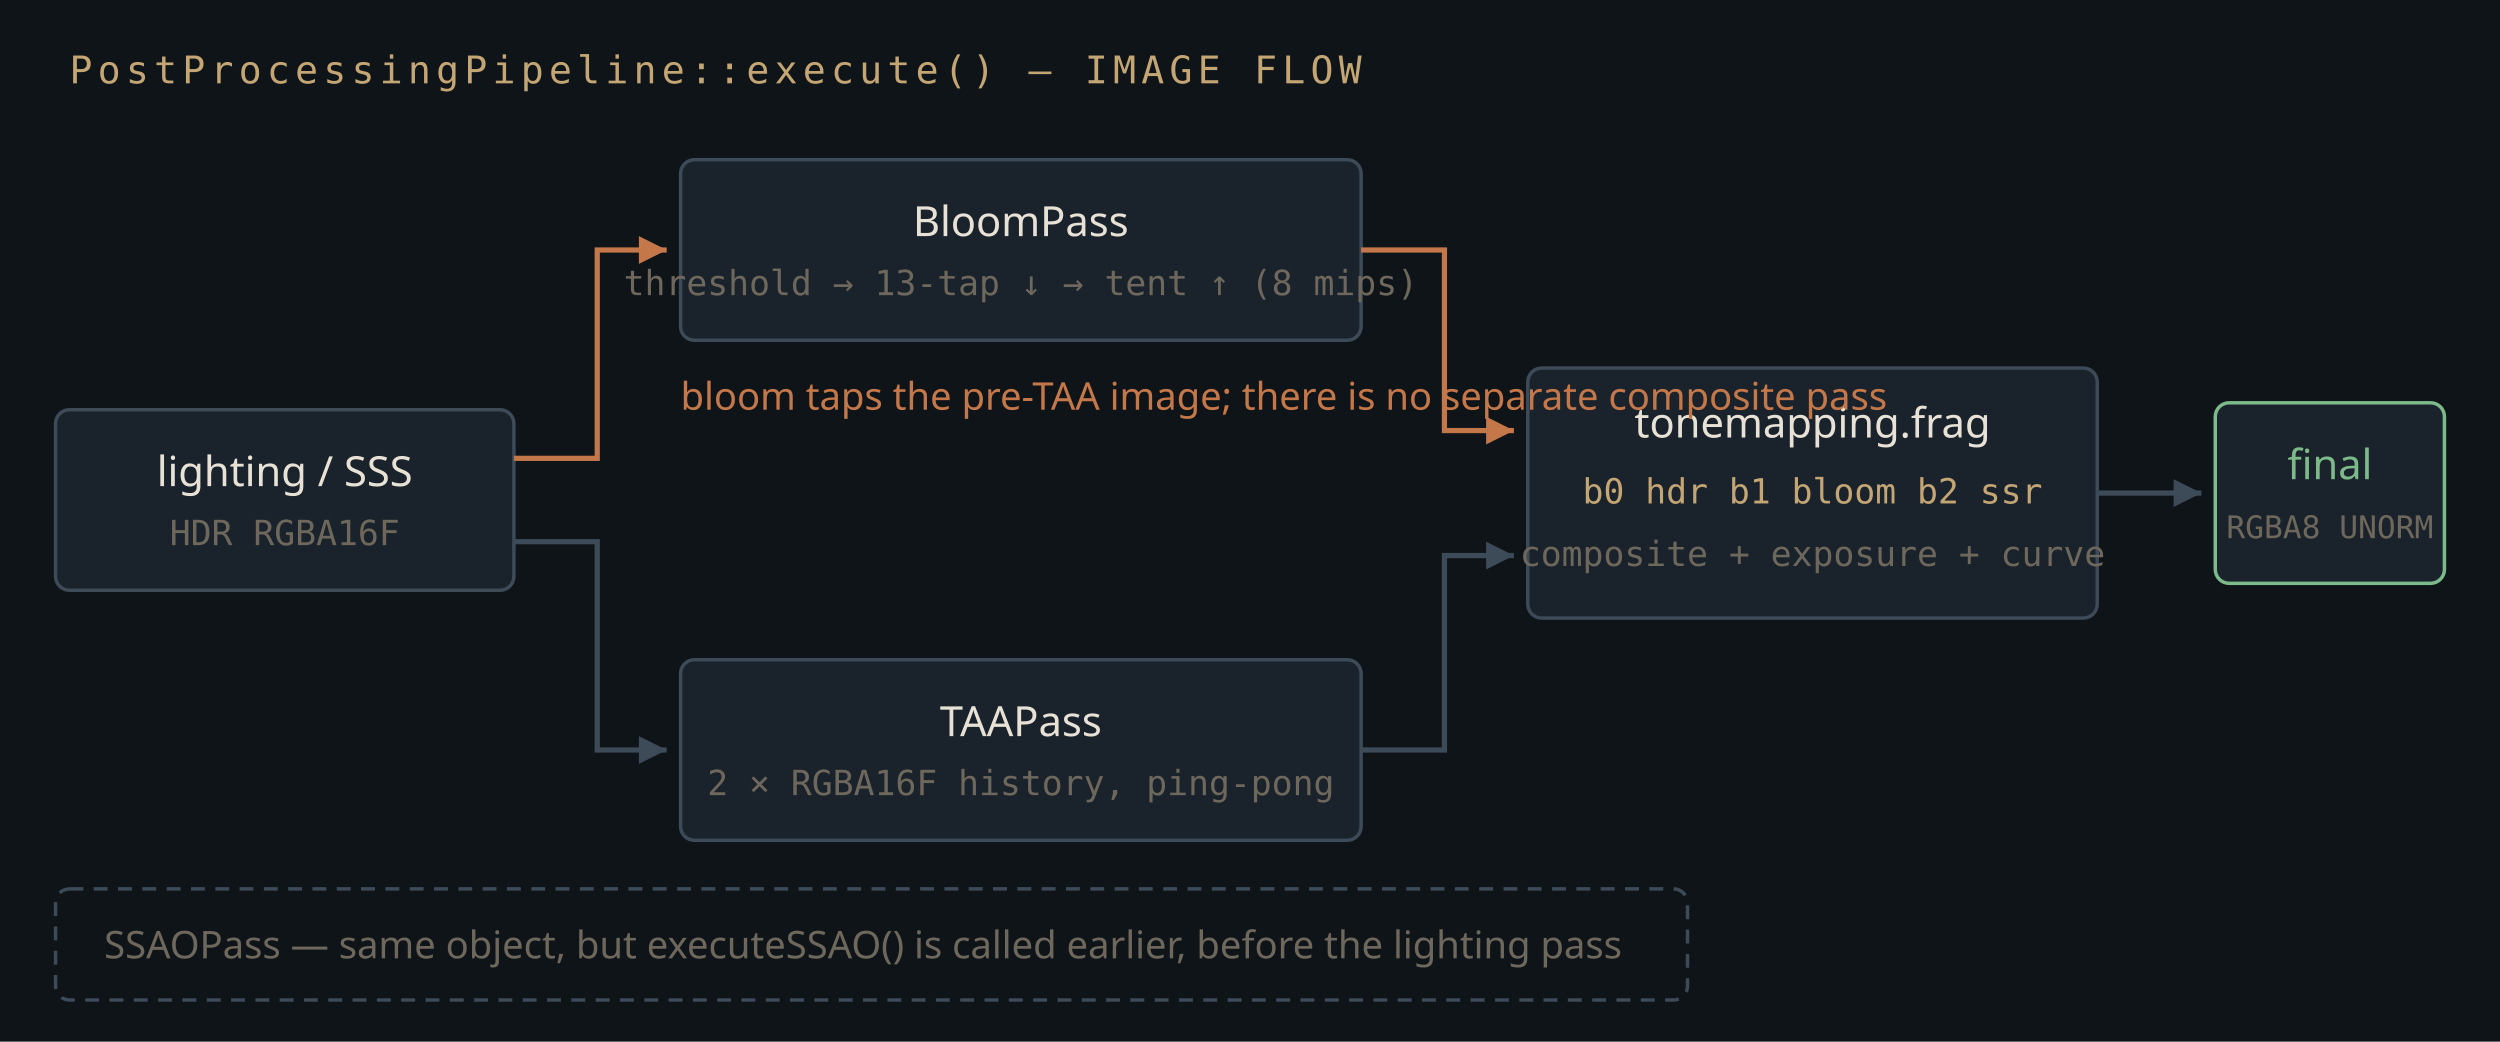
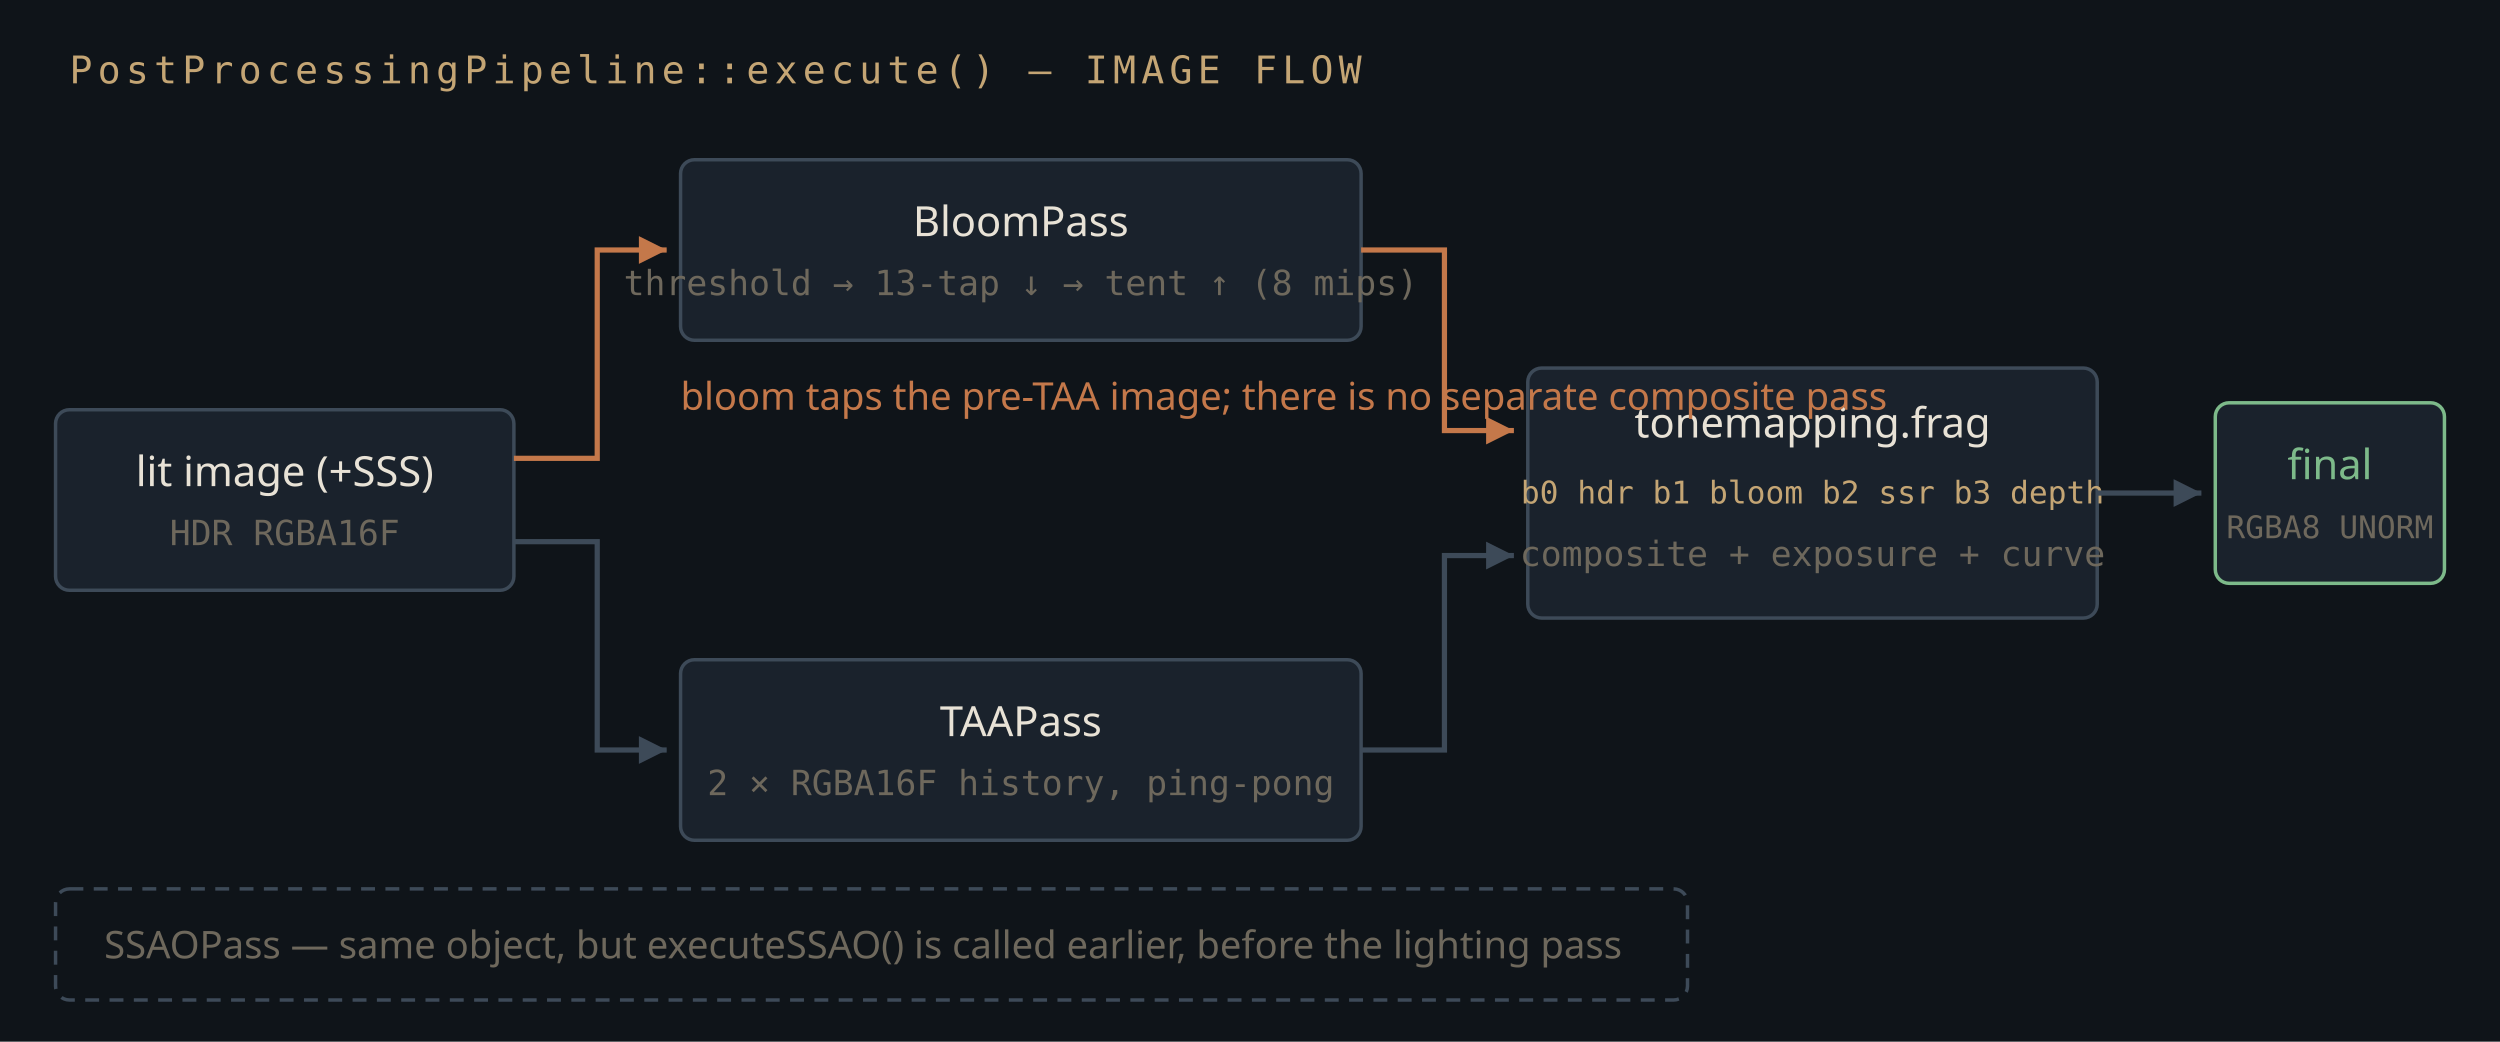
<svg xmlns="http://www.w3.org/2000/svg" viewBox="0 0 720 300" class="unit-diagram" role="img" aria-label="Post-processing dataflow: bloom branches off the pre-TAA HDR image and rejoins inside the tonemap fragment shader">
  <rect width="100%" height="100%" fill="#0f1419" />
  <text x="20" y="24" fill="#c4a574" font-family="IBM Plex Mono,monospace" font-size="11" letter-spacing="1.5">PostProcessingPipeline::execute() — IMAGE FLOW</text>
  <rect x="16" y="118" width="132" height="52" rx="4" fill="#1a222c" stroke="#3d4a58" />
-   <text x="82" y="140" text-anchor="middle" fill="#e8e2d6" font-family="DM Sans,sans-serif" font-size="12">lighting / SSS</text>
+   <text x="82" y="140" text-anchor="middle" fill="#e8e2d6" font-family="DM Sans,sans-serif" font-size="12">lit image (+SSS)</text>
  <text x="82" y="157" text-anchor="middle" fill="#6e685c" font-family="IBM Plex Mono,monospace" font-size="10">HDR RGBA16F</text>
  <path d="M148 132 L172 132 L172 72 L192 72" fill="none" stroke="#c4784a" stroke-width="1.5" />
  <polygon points="192,72 184,68 184,76" fill="#c4784a" />
  <rect x="196" y="46" width="196" height="52" rx="4" fill="#1a222c" stroke="#3d4a58" />
  <text x="294" y="68" text-anchor="middle" fill="#e8e2d6" font-family="DM Sans,sans-serif" font-size="12">BloomPass</text>
  <text x="294" y="85" text-anchor="middle" fill="#6e685c" font-family="IBM Plex Mono,monospace" font-size="10">threshold → 13-tap ↓ → tent ↑ (8 mips)</text>
  <path d="M148 156 L172 156 L172 216 L192 216" fill="none" stroke="#3d4a58" stroke-width="1.5" />
  <polygon points="192,216 184,212 184,220" fill="#3d4a58" />
  <rect x="196" y="190" width="196" height="52" rx="4" fill="#1a222c" stroke="#3d4a58" />
  <text x="294" y="212" text-anchor="middle" fill="#e8e2d6" font-family="DM Sans,sans-serif" font-size="12">TAAPass</text>
  <text x="294" y="229" text-anchor="middle" fill="#6e685c" font-family="IBM Plex Mono,monospace" font-size="10">2 × RGBA16F history, ping-pong</text>
  <path d="M392 72 L416 72 L416 124 L436 124" fill="none" stroke="#c4784a" stroke-width="1.5" />
  <polygon points="436,124 428,120 428,128" fill="#c4784a" />
  <path d="M392 216 L416 216 L416 160 L436 160" fill="none" stroke="#3d4a58" stroke-width="1.5" />
  <polygon points="436,160 428,156 428,164" fill="#3d4a58" />
  <rect x="440" y="106" width="164" height="72" rx="4" fill="#1a222c" stroke="#3d4a58" />
  <text x="522" y="126" text-anchor="middle" fill="#e8e2d6" font-family="DM Sans,sans-serif" font-size="12">tonemapping.frag</text>
-   <text x="522" y="145" text-anchor="middle" fill="#c4a574" font-family="IBM Plex Mono,monospace" font-size="10">b0 hdr  b1 bloom  b2 ssr</text>
+   <text x="522" y="145" text-anchor="middle" fill="#c4a574" font-family="IBM Plex Mono,monospace" font-size="9">b0 hdr b1 bloom b2 ssr b3 depth</text>
  <text x="522" y="163" text-anchor="middle" fill="#6e685c" font-family="IBM Plex Mono,monospace" font-size="10">composite + exposure + curve</text>
  <path d="M604 142 L634 142" fill="none" stroke="#3d4a58" stroke-width="1.5" />
  <polygon points="634,142 626,138 626,146" fill="#3d4a58" />
  <rect x="638" y="116" width="66" height="52" rx="4" fill="#1a222c" stroke="#7dba8a" />
  <text x="671" y="138" text-anchor="middle" fill="#7dba8a" font-family="DM Sans,sans-serif" font-size="12">final</text>
  <text x="671" y="155" text-anchor="middle" fill="#6e685c" font-family="IBM Plex Mono,monospace" font-size="9">RGBA8 UNORM</text>
  <text x="196" y="118" fill="#c4784a" font-family="DM Sans,sans-serif" font-size="11">bloom taps the pre-TAA image; there is no separate composite pass</text>
  <rect x="16" y="256" width="470" height="32" rx="4" fill="none" stroke="#3d4a58" stroke-dasharray="4 3" />
  <text x="30" y="276" fill="#6e685c" font-family="DM Sans,sans-serif" font-size="11">SSAOPass — same object, but executeSSAO() is called earlier, before the lighting pass</text>
</svg>
